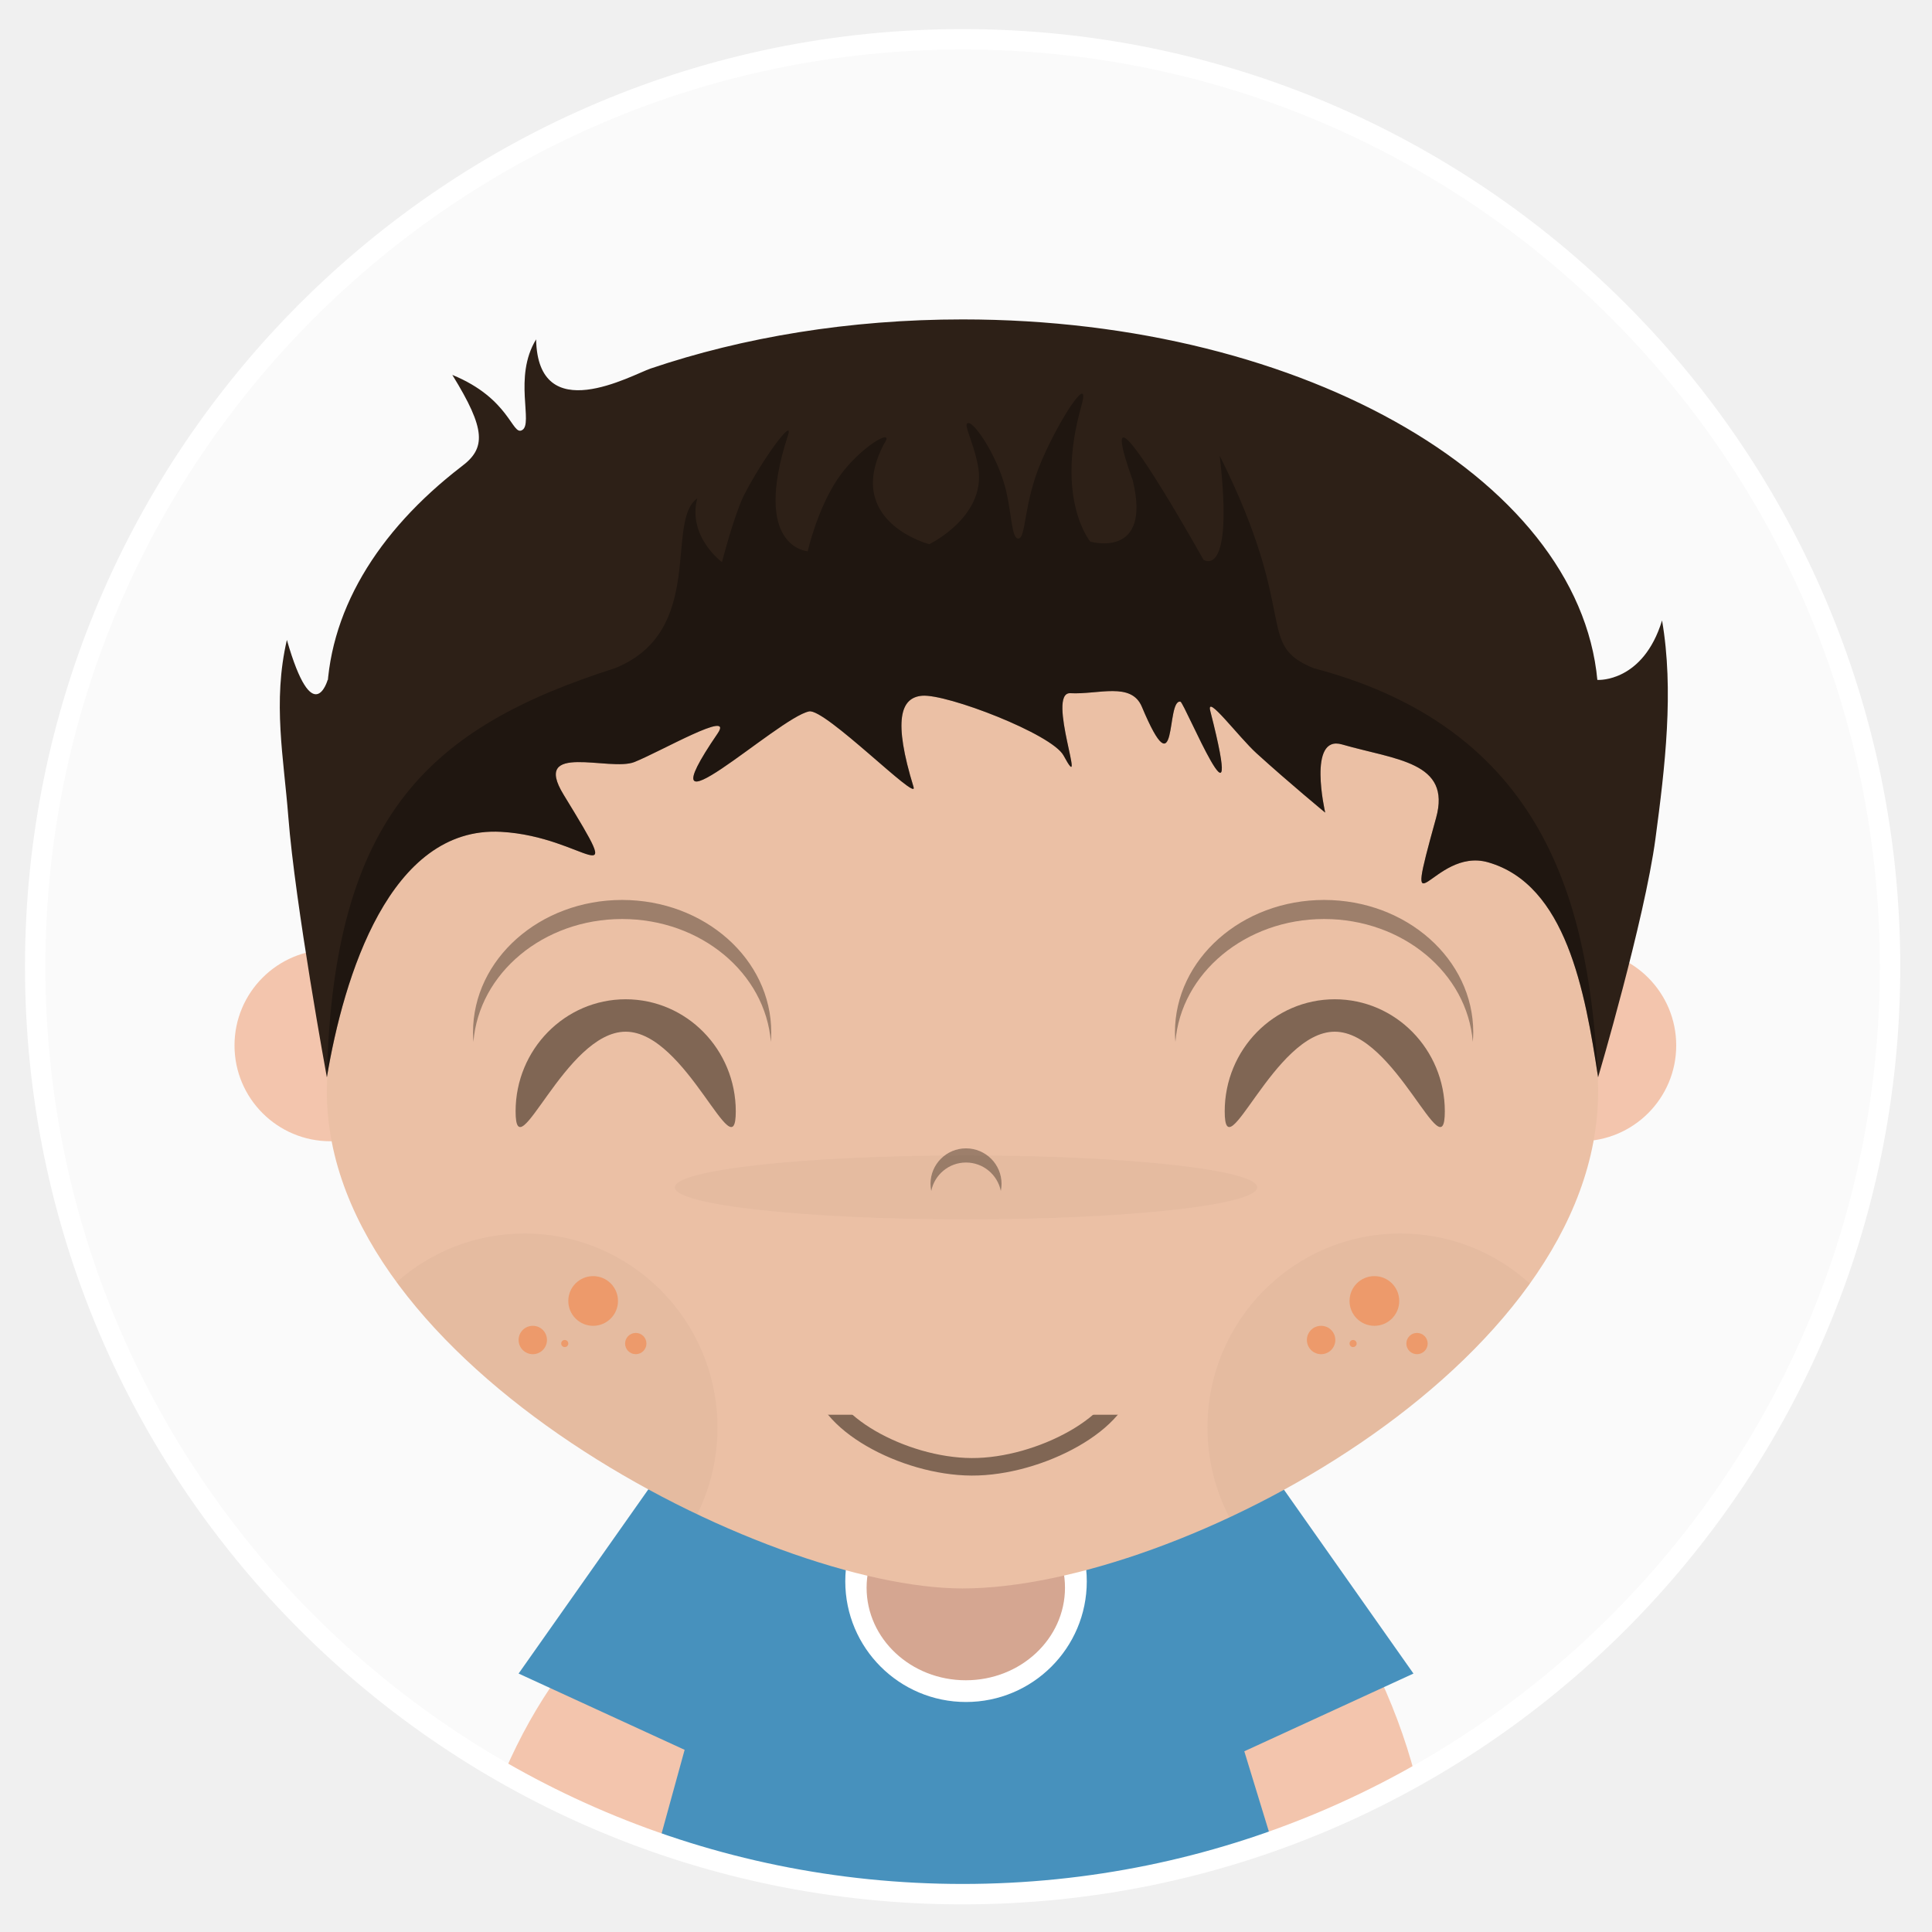
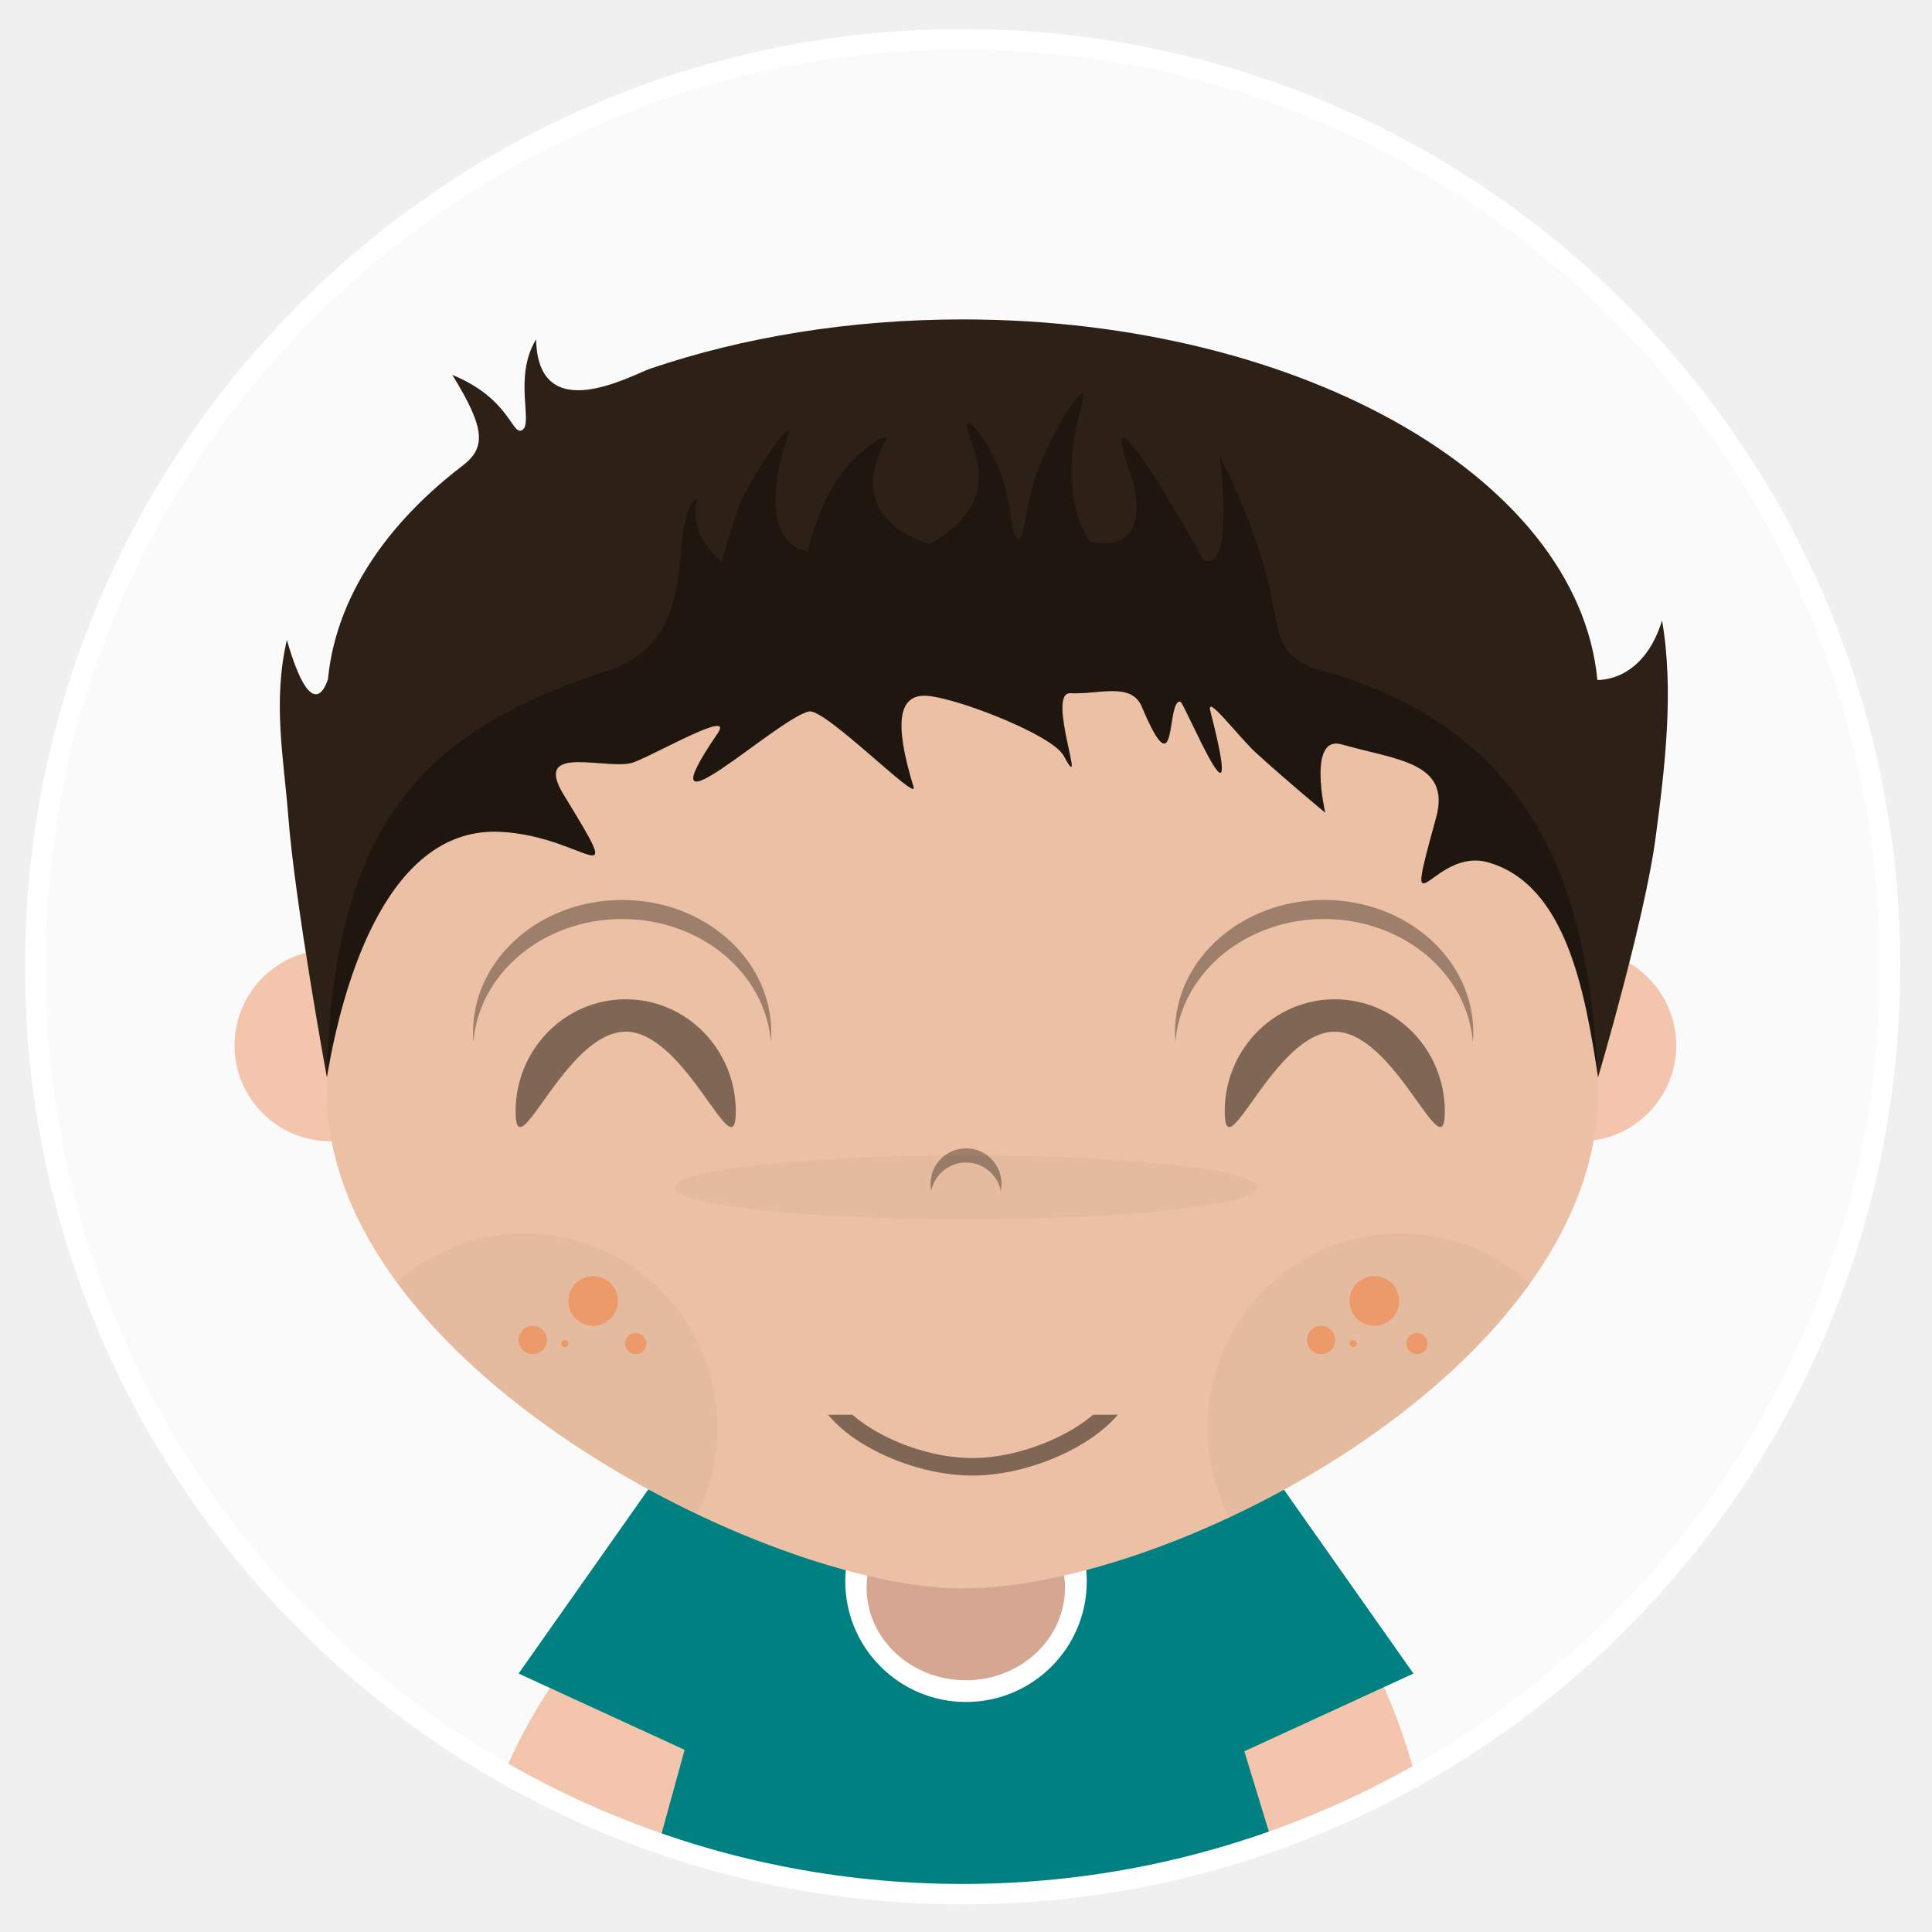
<svg xmlns="http://www.w3.org/2000/svg" version="1.1" x="0px" y="0px" preserveAspectRatio="xMidYMid meet" width="284px" height="284px" viewBox="0 0 284 284" enable-background="new 0 0 284 284" xml:space="preserve" id="svg2">
  <defs id="defs67" />
  <g id="g4526">
    <g id="g4592">
      <g id="g4660" transform="translate(-2,-4)">
        <circle r="136.331" cy="146.106" cx="143.504" id="path4524" style="opacity:1;fill:#fafafa;fill-opacity:1;stroke:none;stroke-opacity:0.863" />
        <g transform="matrix(0.976628,0,0,0.976628,5.220339,7.424762)" id="g4460">
          <circle style="fill:#f3f2f1;stroke:none" id="oval2" cx="141" cy="141" r="0" />
          <g id="group" clip-path="url(#oval)">
            <clipPath id="oval">
              <circle cx="141" cy="141" r="141" id="circle7" />
            </clipPath>
            <g id="page1">
              <g id="layer_1">
                <g id="layer_1_1_">
                  <path style="fill:#f3c5ad;stroke:none" id="bezier2" d="m 106.18,234.3 c 11.06,4.14 13.23,25.63 4.84,48.01 -8.38,22.38 -24.15,37.17 -35.2,33.03 -11.06,-4.14 -13.23,-25.64 -4.84,-48.01 8.38,-22.38 24.15,-37.17 35.2,-33.03 z m 0,0" />
                  <path style="fill:#000000;stroke:none" id="bezier" d="m 85.45,313.56 0,17.1 113.31,0 0,-17.1 -113.31,0 z m 0,0" />
                  <path style="fill:#1a1718;fill-opacity:0.3;stroke:none" id="bezier3" d="m 69.5,287.42 c -1.68,-1.11 -1.74,-5.52 -0.23,-10.18 -0.17,0.38 -0.33,0.77 -0.48,1.17 -1.94,5.08 -2.03,10.18 -0.2,11.39 1.84,1.21 4.88,-1.93 6.82,-7.01 0.15,-0.41 0.29,-0.81 0.42,-1.21 -1.93,4.38 -4.65,6.95 -6.33,5.84 l 0,0 z m 0,0" />
                  <path style="fill:#f3c5ad;stroke:none" id="bezier4" d="m 171.82,222.3 c -11.06,4.14 -13.23,25.63 -4.84,48.01 8.38,22.38 24.15,37.17 35.2,33.03 11.06,-4.14 13.23,-25.64 4.84,-48.01 -8.38,-22.38 -24.15,-37.17 -35.2,-33.03 z m 0,0" />
                  <path style="fill:#1a1718;fill-opacity:0.3;stroke:none" id="bezier5" d="m 195.56,296.25 c -3.27,0 -5.95,-5.02 -6.36,-11.53 -0.04,0.56 -0.06,1.13 -0.06,1.71 0,7.32 2.87,13.25 6.41,13.25 3.54,0 6.42,-5.93 6.42,-13.25 0,-0.58 -0.03,-1.15 -0.07,-1.71 -0.4,6.5 -3.09,11.53 -6.34,11.53 l 0,0 z m 0,0" />
-                   <path id="bezier6" d="m 209.45,248.39 -19.56,-27.77 -15.76,7.24 -1.4,-4.57 -62.91,0 -1.08,3.96 -14.42,-6.63 -19.56,27.77 24.99,11.48 -15.37,55.83 116.63,0 -17.02,-55.61 25.46,-11.7 z m 0,0" style="fill:#4791bd;fill-opacity:1;stroke:none" />
+                   <path id="bezier6" d="m 209.45,248.39 -19.56,-27.77 -15.76,7.24 -1.4,-4.57 -62.91,0 -1.08,3.96 -14.42,-6.63 -19.56,27.77 24.99,11.48 -15.37,55.83 116.63,0 -17.02,-55.61 25.46,-11.7 z m 0,0" style="fill:#008080;fill-opacity:1;stroke:none" />
                  <path style="fill:#ffffff;stroke:none" id="bezier7" d="m 142.1,252.67 c 10.04,0 18.18,-8.13 18.18,-18.16 0,-10.03 -8.14,-18.16 -18.18,-18.16 -10.03,0 -18.17,8.13 -18.17,18.16 0,10.03 8.14,18.16 18.17,18.16 z m 0,0" />
                  <path style="fill:#d5a691;stroke:none" id="bezier8" d="m 142.07,249.4 c 8.25,0 14.93,-6.24 14.93,-13.93 0,-7.69 -6.68,-13.92 -14.93,-13.92 -8.25,0 -14.93,6.23 -14.93,13.92 0,7.69 6.68,13.93 14.93,13.93 z m 0,0" />
                  <path style="fill:#f3c5ad;stroke:none" id="bezier9" d="m 46.43,168.27 c 7.97,0 14.43,-6.46 14.43,-14.42 0,-7.97 -6.46,-14.43 -14.43,-14.43 -7.97,0 -14.43,6.46 -14.43,14.43 0,7.96 6.46,14.42 14.43,14.42 z m 0,0" />
                  <path style="fill:#f3c5ad;stroke:none" id="bezier10" d="m 234.57,168.27 c 7.97,0 14.43,-6.46 14.43,-14.42 0,-7.97 -6.46,-14.43 -14.43,-14.43 -7.97,0 -14.43,6.46 -14.43,14.43 0,7.96 6.46,14.42 14.43,14.42 z m 0,0" />
                  <path id="bezier11" d="m 141.57,235.58 c 32.269,-0.002 95.67,-33.49 95.67,-74.79 0,-41.3 -42.83,-74.78 -95.67,-74.78 -52.84,0 -95.67,33.48 -95.67,74.78 0,41.3 66.222,74.792 95.67,74.79 z" style="fill:#ebc0a5;fill-opacity:1;stroke:none" />
                  <path style="fill:#0a0a0a;fill-opacity:0.031;stroke:none" d="m 207.5,182.16 c -16.05,0 -29.051,13.081 -29.051,29.221 0,4.875 1.205,9.46 3.305,13.5 17.443,-8.157 34.691,-20.472 45.215,-35.18 -5.152,-4.683 -11.974,-7.541 -19.469,-7.541 z" id="bezier29" />
                  <path style="fill:#0a0a0a;fill-opacity:0.031;stroke:none" d="m 75.641,182.16 c -7.38,0 -14.111,2.769 -19.234,7.324 10.664,14.524 28.014,26.725 45.236,34.922 1.947,-3.922 3.047,-8.343 3.047,-13.025 0,-16.14 -13.009,-29.221 -29.049,-29.221 z" id="bezier28" />
                  <path id="bezier12" d="m 107.449,163.77 c 0,9.33 -7.42,-11.99 -16.57,-11.99 -9.15,0 -16.57,21.32 -16.57,11.99 0,-9.31 7.42,-16.87 16.57,-16.87 9.15,0 16.57,7.56 16.57,16.87 l 0,0 z m 0,0" style="opacity:0.65;fill:#2d2017;fill-opacity:0.863;stroke:none" />
                  <path id="bezier13" d="m 214.171,163.77 c 0,9.33 -7.42,-11.99 -16.57,-11.99 -9.15,0 -16.56,21.32 -16.56,11.99 0,-9.31 7.41,-16.87 16.56,-16.87 9.15,0 16.57,7.56 16.57,16.87 l 0,0 z m 0,0" style="opacity:0.65;fill:#2d2017;fill-opacity:0.863;stroke:none" />
                  <path id="bezier14" d="m 196.001,134.82 c 11.85,0 21.55,8.15 22.38,18.49 0.04,-0.47 0.07,-0.95 0.07,-1.43 0,-11.01 -10.05,-19.93 -22.45,-19.93 -12.39,0 -22.45,8.92 -22.45,19.93 0,0.48 0.03,0.96 0.07,1.43 0.83,-10.33 10.53,-18.49 22.38,-18.49 l 0,0 z m 0,0" style="opacity:0.65;fill:#2d2017;fill-opacity:0.627;stroke:none" />
                  <path id="bezier15" d="m 90.339,134.82 c 11.86,0 21.56,8.15 22.39,18.49 0.03,-0.47 0.06,-0.95 0.06,-1.43 0,-11.01 -10.05,-19.93 -22.45,-19.93 -12.39,0 -22.44,8.92 -22.44,19.93 0,0.48 0.02,0.96 0.06,1.43 0.83,-10.33 10.53,-18.49 22.38,-18.49 l 0,0 z m 0,0" style="opacity:0.65;fill:#2d2017;fill-opacity:0.627;stroke:none" />
                  <path id="bezier16" d="m 46.04,105.24 c -0.09,-1.03 -0.14,-2.07 -0.14,-3.11 0,-13.34 7.55,-25.62 20.21,-35.38 3.764,-2.775 3.764,-5.576 -1.328,-13.829 8.696,3.565 8.976,9.195 10.496,8.315 1.764,-0.929 -1.373,-7.961 2.117,-13.663 C 77.666,60.955 91.77,52.94 94.64,51.96 c 13.88,-4.7 29.89,-7.39 46.95,-7.39 51.86,0 94.07,24.81 95.65,55.77 l -191.2,0 z" style="fill:#2d2017;fill-opacity:1;stroke:none" />
                  <path id="bezier17" d="m 237.24,98.83 -191.22,0 c 0,0 -2.197,7.716 -6.137,-6.017 -2.17,9.349 -0.472,17.761 0.214,26.602 C 41.12,132.596 45.9,158.65 45.9,158.65 c 2.528,-15.135 9.455,-37.864 26.204,-36.954 12.891,0.701 19.186,10.378 9.42,-5.608 -4.877,-7.983 6.969,-3.414 10.668,-4.896 4.034,-1.616 15.058,-8.007 12.529,-4.306 -12.063,17.648 9.091,-2.412 13.771,-3.316 2.415,-0.466 16.446,13.765 15.72,11.401 -3.102,-10.096 -1.969,-13.479 1.276,-13.758 3.693,-0.317 19.538,5.753 21.296,8.997 3.767,6.952 -2.69,-9.577 1.025,-9.379 4.216,0.225 9.169,-1.757 10.764,2.045 5.491,13.086 3.568,-1.203 5.808,-0.768 0.597,0.116 10.032,23.052 4.492,1.412 -0.71,-2.774 4.282,3.924 6.954,6.351 4.931,4.48 10.339,8.931 10.339,8.931 0,0 -2.726,-11.78 2.531,-10.26 8.063,2.331 16.506,2.599 14.158,11.062 -5.259,18.956 -0.539,4.285 7.826,6.68 11.72,3.355 14.59,19.359 16.56,32.366 0,0 6.995,-23.697 8.629,-35.893 1.455,-10.867 2.811,-22.348 0.998,-32.876 C 244.009,99.21 237.24,98.83 237.24,98.83 Z" style="fill:#2d2017;fill-opacity:1;stroke:none" />
                  <path style="fill:#2c2723;stroke:none" id="bezier18" d="m 141.03,317.84 0,13.89 1.07,0 0,-13.89 -1.07,0 z m 0,0" />
                  <path id="bezier19" d="m 142.1,171.47 c 2.59,0 4.75,1.84 5.24,4.28 0.07,-0.35 0.11,-0.7 0.11,-1.07 0,-2.95 -2.39,-5.34 -5.35,-5.34 -2.95,0 -5.34,2.39 -5.34,5.34 0,0.37 0.04,0.72 0.11,1.07 0.49,-2.44 2.65,-4.28 5.23,-4.28 l 0,0 z m 0,0" style="opacity:0.65;fill:#2d2017;fill-opacity:0.627;stroke:none" />
                  <g id="g4731">
                    <path d="m 203.57,196.05 c 2.07,0 3.74,-1.68 3.74,-3.74 0,-2.07 -1.67,-3.74 -3.74,-3.74 -2.07,0 -3.74,1.67 -3.74,3.74 0,2.06 1.67,3.74 3.74,3.74 z m 0,0" id="bezier20" style="fill:#f6742c;fill-opacity:0.455;stroke:none" />
                    <path d="m 209.98,200.32 c 0.89,0 1.61,-0.72 1.61,-1.6 0,-0.89 -0.72,-1.6 -1.61,-1.6 -0.88,0 -1.6,0.71 -1.6,1.6 0,0.88 0.72,1.6 1.6,1.6 z m 0,0" id="bezier21" style="fill:#f6742c;fill-opacity:0.455;stroke:none" />
                    <path d="m 195.55,200.32 c 1.18,0 2.14,-0.96 2.14,-2.14 0,-1.18 -0.96,-2.13 -2.14,-2.13 -1.18,0 -2.14,0.95 -2.14,2.13 0,1.18 0.96,2.14 2.14,2.14 z m 0,0" id="bezier22" style="fill:#f6742c;fill-opacity:0.455;stroke:none" />
                    <path d="m 200.36,199.25 c 0.3,0 0.54,-0.24 0.54,-0.53 0,-0.3 -0.24,-0.54 -0.54,-0.54 -0.29,0 -0.53,0.24 -0.53,0.54 0,0.29 0.24,0.53 0.53,0.53 z m 0,0" id="bezier23" style="fill:#f6742c;fill-opacity:0.455;stroke:none" />
                  </g>
                  <g id="g4737">
                    <path d="m 85.98,196.05 c 2.07,0 3.74,-1.68 3.74,-3.74 0,-2.07 -1.67,-3.74 -3.74,-3.74 -2.06,0 -3.74,1.67 -3.74,3.74 0,2.06 1.68,3.74 3.74,3.74 z m 0,0" id="bezier24" style="fill:#f6742c;fill-opacity:0.455;stroke:none" />
                    <path d="m 92.4,200.32 c 0.88,0 1.6,-0.72 1.6,-1.6 0,-0.89 -0.72,-1.6 -1.6,-1.6 -0.89,0 -1.61,0.71 -1.61,1.6 0,0.88 0.72,1.6 1.61,1.6 z m 0,0" id="bezier25" style="fill:#f6742c;fill-opacity:0.455;stroke:none" />
                    <path d="m 76.9,200.32 c 1.18,0 2.13,-0.96 2.13,-2.14 0,-1.18 -0.95,-2.13 -2.13,-2.13 -1.18,0 -2.14,0.95 -2.14,2.13 0,1.18 0.96,2.14 2.14,2.14 z m 0,0" id="bezier26" style="fill:#f6742c;fill-opacity:0.455;stroke:none" />
                    <path d="m 81.71,199.25 c 0.29,0 0.53,-0.24 0.53,-0.53 0,-0.3 -0.24,-0.54 -0.53,-0.54 -0.3,0 -0.54,0.24 -0.54,0.54 0,0.29 0.24,0.53 0.54,0.53 z m 0,0" id="bezier27" style="fill:#f6742c;fill-opacity:0.455;stroke:none" />
                  </g>
                  <path style="fill:#2c2723;stroke:none" id="bezier30" d="m 74.22,336 c 2.66,0 4.81,-1.67 4.81,-3.74 0,-2.06 -2.15,-3.74 -4.81,-3.74 -2.65,0 -4.81,1.68 -4.81,3.74 0,2.07 2.16,3.74 4.81,3.74 z m 0,0" />
                  <path style="fill:#2c2723;stroke:none" id="bezier31" d="m 81.71,336 c 2.65,0 4.81,-1.67 4.81,-3.74 0,-2.06 -2.16,-3.74 -4.81,-3.74 -2.66,0 -4.81,1.68 -4.81,3.74 0,2.07 2.15,3.74 4.81,3.74 z m 0,0" />
                  <path style="fill:#2c2723;stroke:none" id="bezier32" d="m 89.19,336 c 2.66,0 4.81,-1.67 4.81,-3.74 0,-2.06 -2.15,-3.74 -4.81,-3.74 -2.66,0 -4.81,1.68 -4.81,3.74 0,2.07 2.15,3.74 4.81,3.74 z m 0,0" />
                  <path style="fill:#2c2723;stroke:none" id="bezier33" d="m 97.74,336 c 2.66,0 4.81,-1.67 4.81,-3.74 0,-2.06 -2.15,-3.74 -4.81,-3.74 -2.66,0 -4.81,1.68 -4.81,3.74 0,2.07 2.15,3.74 4.81,3.74 z m 0,0" />
                  <path style="fill:#2c2723;stroke:none" id="bezier34" d="m 105.22,336 c 2.66,0 4.81,-1.67 4.81,-3.74 0,-2.06 -2.15,-3.74 -4.81,-3.74 -2.65,0 -4.81,1.68 -4.81,3.74 0,2.07 2.16,3.74 4.81,3.74 z m 0,0" />
                  <path style="fill:#2c2723;stroke:none" id="bezier35" d="m 112.71,336 c 2.65,0 4.81,-1.67 4.81,-3.74 0,-2.06 -2.16,-3.74 -4.81,-3.74 -2.66,0 -4.81,1.68 -4.81,3.74 0,2.07 2.15,3.74 4.81,3.74 z m 0,0" />
                  <path style="fill:#2c2723;stroke:none" id="bezier36" d="m 121.26,336 c 2.66,0 4.81,-1.67 4.81,-3.74 0,-2.06 -2.15,-3.74 -4.81,-3.74 -2.66,0 -4.81,1.68 -4.81,3.74 0,2.07 2.15,3.74 4.81,3.74 z m 0,0" />
                  <path style="fill:#2c2723;stroke:none" id="bezier37" d="m 128.74,336 c 2.66,0 4.81,-1.67 4.81,-3.74 0,-2.06 -2.15,-3.74 -4.81,-3.74 -2.66,0 -4.81,1.68 -4.81,3.74 0,2.07 2.15,3.74 4.81,3.74 z m 0,0" />
                  <path style="fill:#2c2723;stroke:none" id="bezier38" d="m 136.22,336 c 2.66,0 4.81,-1.67 4.81,-3.74 0,-2.06 -2.15,-3.74 -4.81,-3.74 -2.65,0 -4.81,1.68 -4.81,3.74 0,2.07 2.16,3.74 4.81,3.74 z m 0,0" />
                  <path style="fill:#2c2723;stroke:none" id="bezier39" d="m 146.91,336 c 2.66,0 4.81,-1.67 4.81,-3.74 0,-2.06 -2.15,-3.74 -4.81,-3.74 -2.65,0 -4.81,1.68 -4.81,3.74 0,2.07 2.16,3.74 4.81,3.74 z m 0,0" />
                  <path style="fill:#2c2723;stroke:none" id="bezier40" d="m 154.4,336 c 2.65,0 4.81,-1.67 4.81,-3.74 0,-2.06 -2.16,-3.74 -4.81,-3.74 -2.66,0 -4.81,1.68 -4.81,3.74 0,2.07 2.15,3.74 4.81,3.74 z m 0,0" />
                  <path style="fill:#2c2723;stroke:none" id="bezier41" d="m 161.88,336 c 2.66,0 4.81,-1.67 4.81,-3.74 0,-2.06 -2.15,-3.74 -4.81,-3.74 -2.66,0 -4.81,1.68 -4.81,3.74 0,2.07 2.15,3.74 4.81,3.74 z m 0,0" />
                  <path style="fill:#2c2723;stroke:none" id="bezier42" d="m 170.43,336 c 2.66,0 4.81,-1.67 4.81,-3.74 0,-2.06 -2.15,-3.74 -4.81,-3.74 -2.66,0 -4.81,1.68 -4.81,3.74 0,2.07 2.15,3.74 4.81,3.74 z m 0,0" />
                  <path style="fill:#2c2723;stroke:none" id="bezier43" d="m 177.91,336 c 2.66,0 4.81,-1.67 4.81,-3.74 0,-2.06 -2.15,-3.74 -4.81,-3.74 -2.65,0 -4.81,1.68 -4.81,3.74 0,2.07 2.16,3.74 4.81,3.74 z m 0,0" />
                  <path style="fill:#2c2723;stroke:none" id="bezier44" d="m 185.4,336 c 2.65,0 4.81,-1.67 4.81,-3.74 0,-2.06 -2.16,-3.74 -4.81,-3.74 -2.66,0 -4.81,1.68 -4.81,3.74 0,2.07 2.15,3.74 4.81,3.74 z m 0,0" />
                  <path style="fill:#2c2723;stroke:none" id="bezier45" d="m 193.95,336 c 2.65,0 4.81,-1.67 4.81,-3.74 0,-2.06 -2.16,-3.74 -4.81,-3.74 -2.66,0 -4.81,1.68 -4.81,3.74 0,2.07 2.15,3.74 4.81,3.74 z m 0,0" />
                  <path style="fill:#2c2723;stroke:none" id="bezier46" d="m 201.43,336 c 2.66,0 4.81,-1.67 4.81,-3.74 0,-2.06 -2.15,-3.74 -4.81,-3.74 -2.66,0 -4.81,1.68 -4.81,3.74 0,2.07 2.15,3.74 4.81,3.74 z m 0,0" />
                  <path style="fill:#2c2723;stroke:none" id="bezier47" d="m 208.91,336 c 2.66,0 4.81,-1.67 4.81,-3.74 0,-2.06 -2.15,-3.74 -4.81,-3.74 -2.65,0 -4.81,1.68 -4.81,3.74 0,2.07 2.16,3.74 4.81,3.74 z m 0,0" />
                  <path id="bezier48" d="m 142.1,180.02 c 24.21,0 43.83,-2.15 43.83,-4.81 0,-2.65 -19.62,-4.8 -43.83,-4.8 -24.2,0 -43.82,2.15 -43.82,4.8 0,2.66 19.62,4.81 43.82,4.81 z m 0,0" style="fill:#191919;fill-opacity:0.031;stroke:none" />
                  <path style="fill:#ffffff;stroke:none" id="bezier49" d="m 105.76,317.84 c -20.08,0 -36.35,6.69 -36.35,14.95 l 72.69,0 c 0,-8.26 -16.27,-14.95 -36.34,-14.95 l 0,0 z m 0,0" />
                  <path style="fill:#ffffff;stroke:none" id="bezier50" d="m 178.45,317.84 c -20.07,0 -36.35,6.69 -36.35,14.95 l 72.69,0 c 0,-8.26 -16.27,-14.95 -36.34,-14.95 l 0,0 z m 0,0" />
                  <path style="fill:#f1b89c;stroke:none" id="bezier51" d="m 69.88,268.97 c -2.06,-2.88 -4.89,-4.38 -6.33,-3.35 -1.45,1.03 -0.94,4.2 1.12,7.07 2.06,2.88 4.9,4.38 6.34,3.36 1.44,-1.03 0.93,-4.2 -1.13,-7.08 z m 0,0" />
                  <path style="fill:#000000;fill-opacity:0.31;stroke:none" d="m 194.436,97.072 c -8.945,-3.656 -1.982,-7.652 -14.15,-31.988 2.184,18.913 -2.443,15.661 -2.443,15.661 0,0 -3.01,-5.391 -6.052,-10.338 -4.333,-7.046 -8.73,-13.192 -4.584,-1.575 2.879,11.887 -6.397,9.184 -6.397,9.184 0,0 -5.34,-6.318 -1.356,-20.375 1.504,-5.268 -3.065,1.469 -5.963,8.174 -2.775,6.421 -2.314,11.719 -3.516,11.739 -0.997,0.016 -0.978,-3.445 -1.811,-7.077 -1.291,-5.624 -5.565,-11.636 -5.974,-10.062 -0.147,0.566 1.377,3.715 1.791,6.691 1.009,7.253 -7.407,11.298 -7.407,11.298 0,0 -13.001,-3.367 -6.807,-15.104 1.876,-2.731 -3.833,0.569 -6.994,5.298 -3.111,4.654 -4.494,10.87 -4.494,10.87 0,0 -8.502,-0.487 -2.978,-17.444 0.965,-2.963 -3.976,3.775 -6.686,9.143 -1.491,3.126 -3.244,9.935 -3.244,9.935 0,0 -5.215,-3.822 -3.724,-9.591 -4.901,3.485 1.389,19.955 -12.334,25.537 C 61.612,105.918 46.871,118.947 45.9,158.65 c 2.528,-15.135 9.455,-37.864 26.204,-36.954 12.891,0.701 19.186,10.378 9.42,-5.608 -4.877,-7.983 6.969,-3.414 10.668,-4.896 4.034,-1.616 15.058,-8.007 12.529,-4.306 -12.063,17.648 9.091,-2.412 13.771,-3.316 2.415,-0.466 16.446,13.765 15.72,11.401 -3.102,-10.096 -1.969,-13.479 1.276,-13.758 3.693,-0.317 19.538,5.753 21.296,8.997 3.767,6.952 -2.69,-9.577 1.025,-9.379 4.216,0.225 9.169,-1.757 10.764,2.045 5.491,13.086 3.568,-1.203 5.808,-0.768 0.597,0.116 10.032,23.052 4.492,1.412 -0.71,-2.774 4.282,3.924 6.954,6.351 4.931,4.48 10.339,8.931 10.339,8.931 0,0 -2.726,-11.78 2.531,-10.26 8.063,2.331 16.506,2.599 14.158,11.062 -5.259,18.956 -0.539,4.285 7.826,6.68 11.72,3.355 14.59,19.359 16.56,32.366 -1.343,-23.484 -6.313,-51.988 -42.804,-61.578 z" id="path4248" />
                </g>
                <g id="g4727">
                  <path style="opacity:0.65;fill:none;stroke:#2d2017;stroke-width:2.637;stroke-miterlimit:4;stroke-opacity:0.863" d="m 166.048,203.633 c 0,6.835 -12.844,13.69 -23.108,13.639 -10.264,-0.051 -22.648,-6.814 -22.648,-13.639 0,-6.886 10.228,-12.447 22.878,-12.447 12.651,0 22.878,5.561 22.878,12.447 z" stroke-miterlimit="4" id="bezier52" />
                  <path style="fill:#ebc0a5;fill-opacity:1;stroke:none" d="m 110.03,188.158 0,21.278 65.21,0 0,-21.278 -65.21,0 z m 0,0" id="bezier53" />
                </g>
              </g>
            </g>
            <g id="g4226" transform="matrix(-1,0,0,1,158.4576,0)" />
          </g>
        </g>
        <circle style="opacity:1;fill:none;fill-opacity:1;stroke:#ffffff;stroke-width:3;stroke-linecap:square;stroke-linejoin:round;stroke-miterlimit:4;stroke-dasharray:none;stroke-opacity:1" id="circle4658" cx="143.504" cy="146.106" r="136.331" />
      </g>
    </g>
  </g>
</svg>
